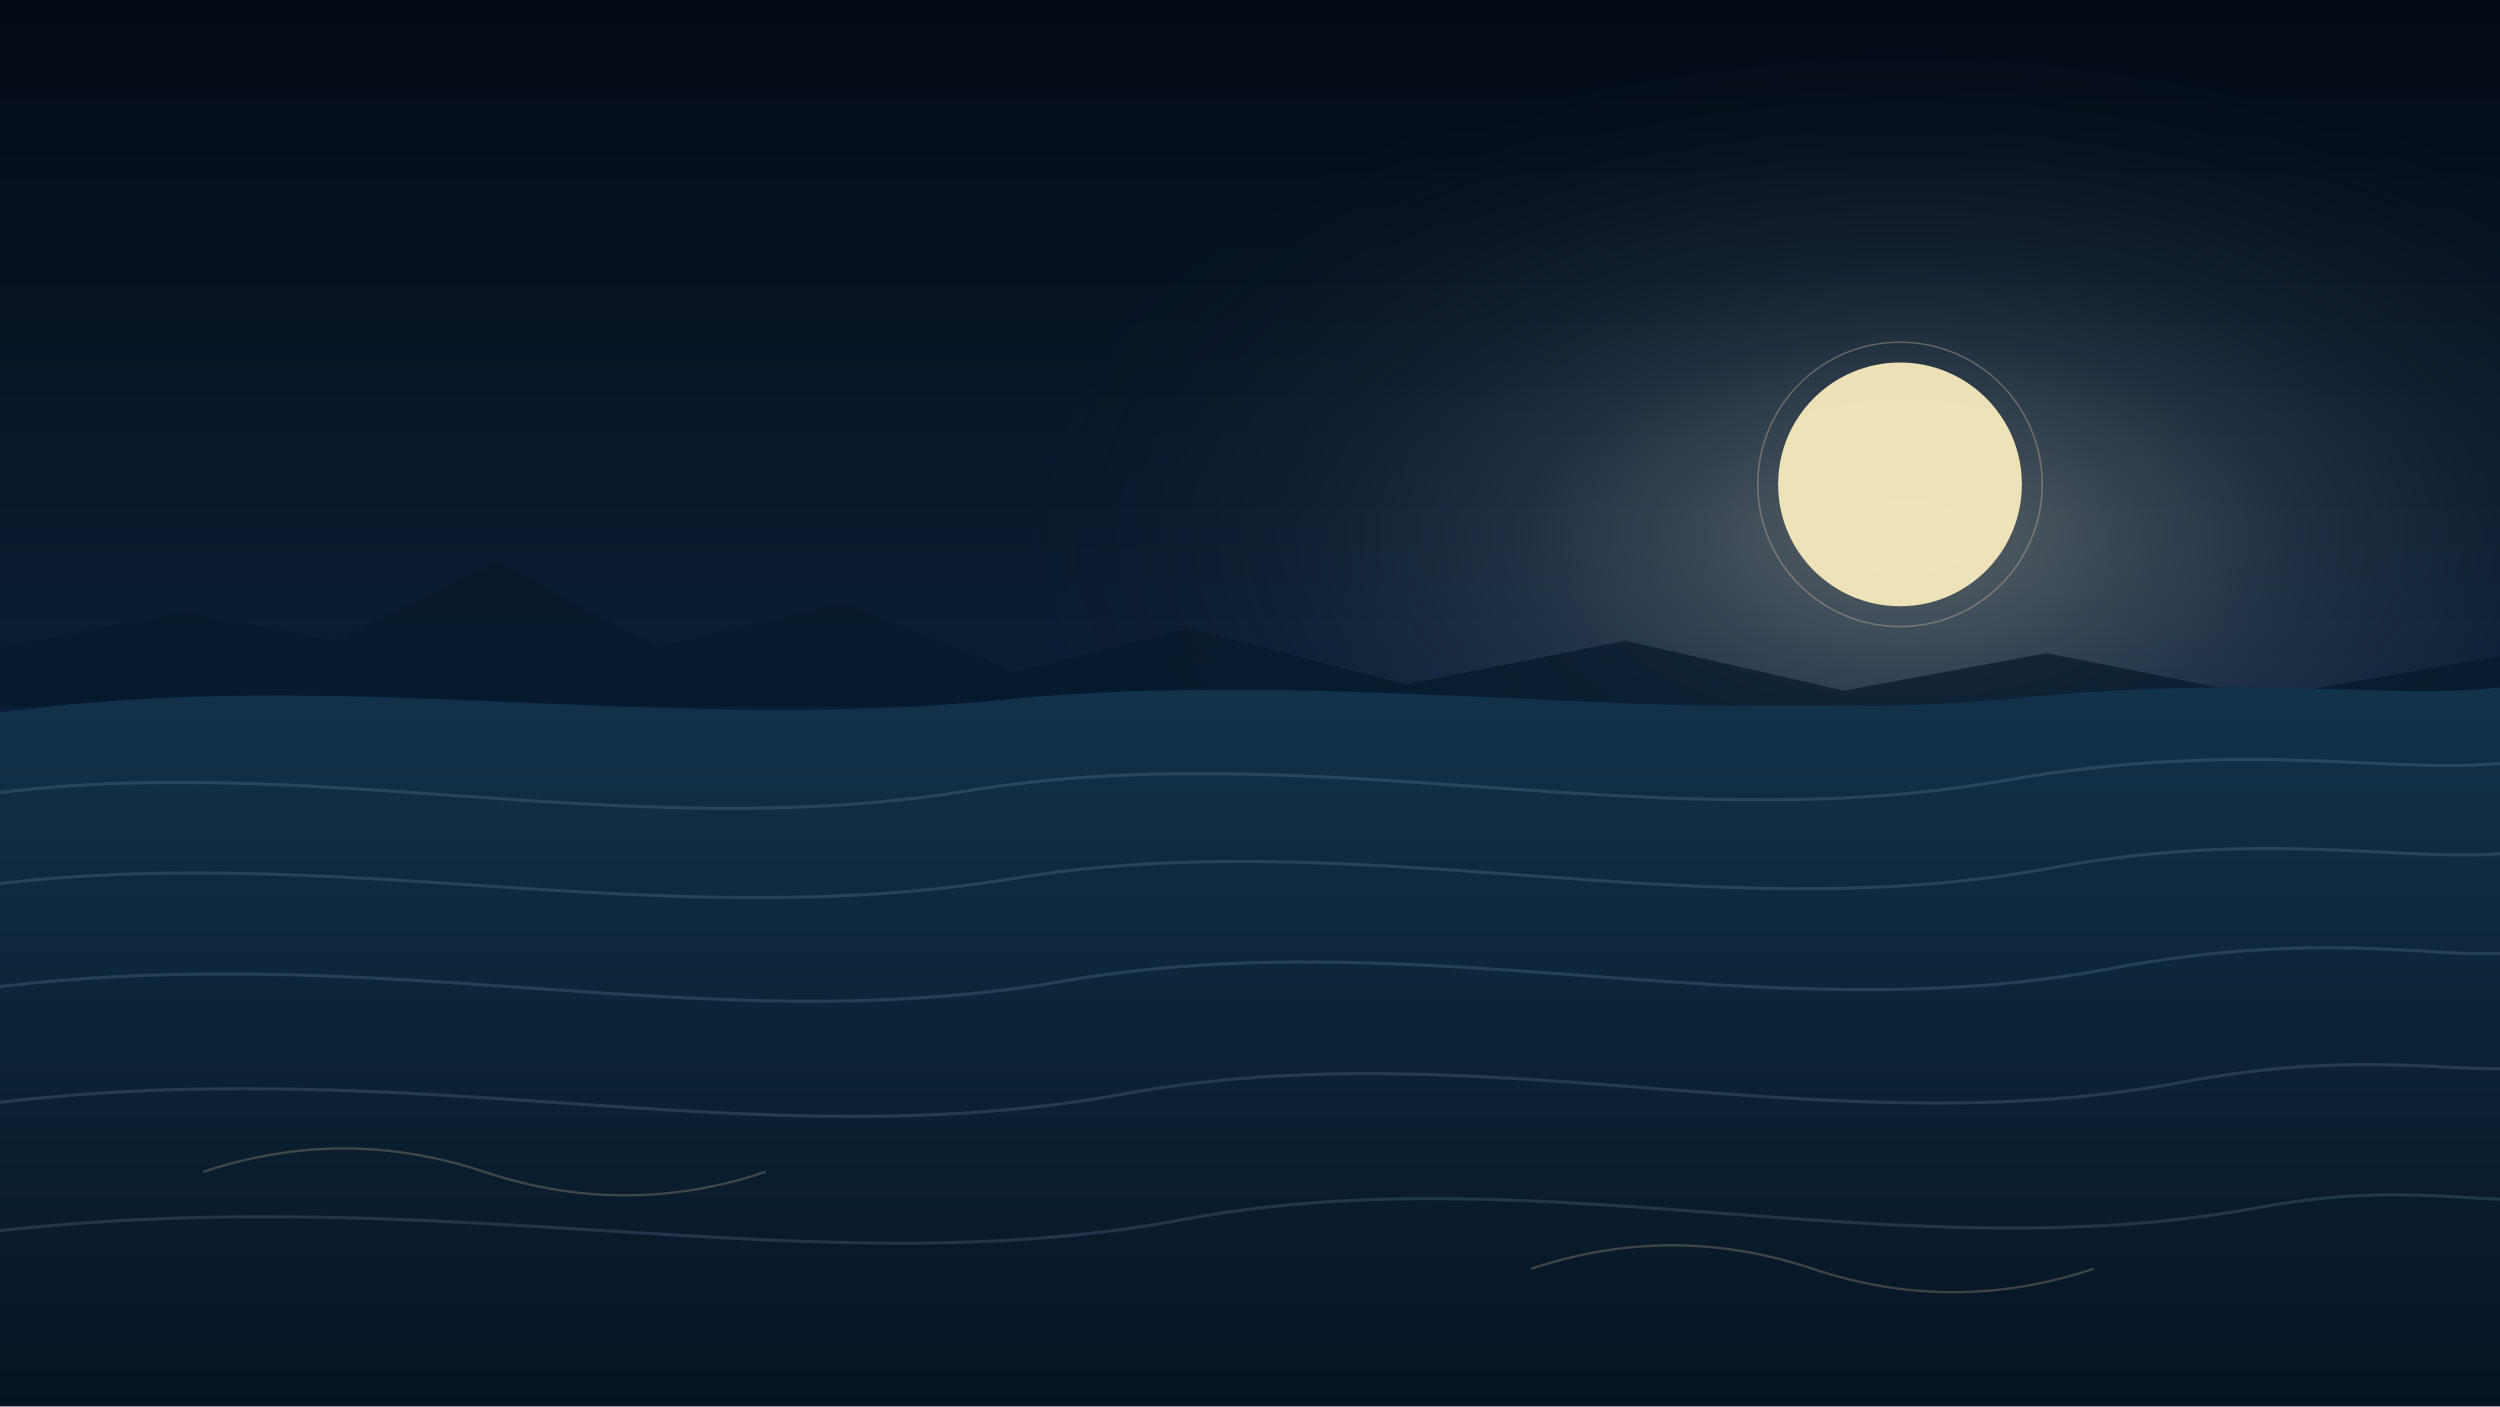
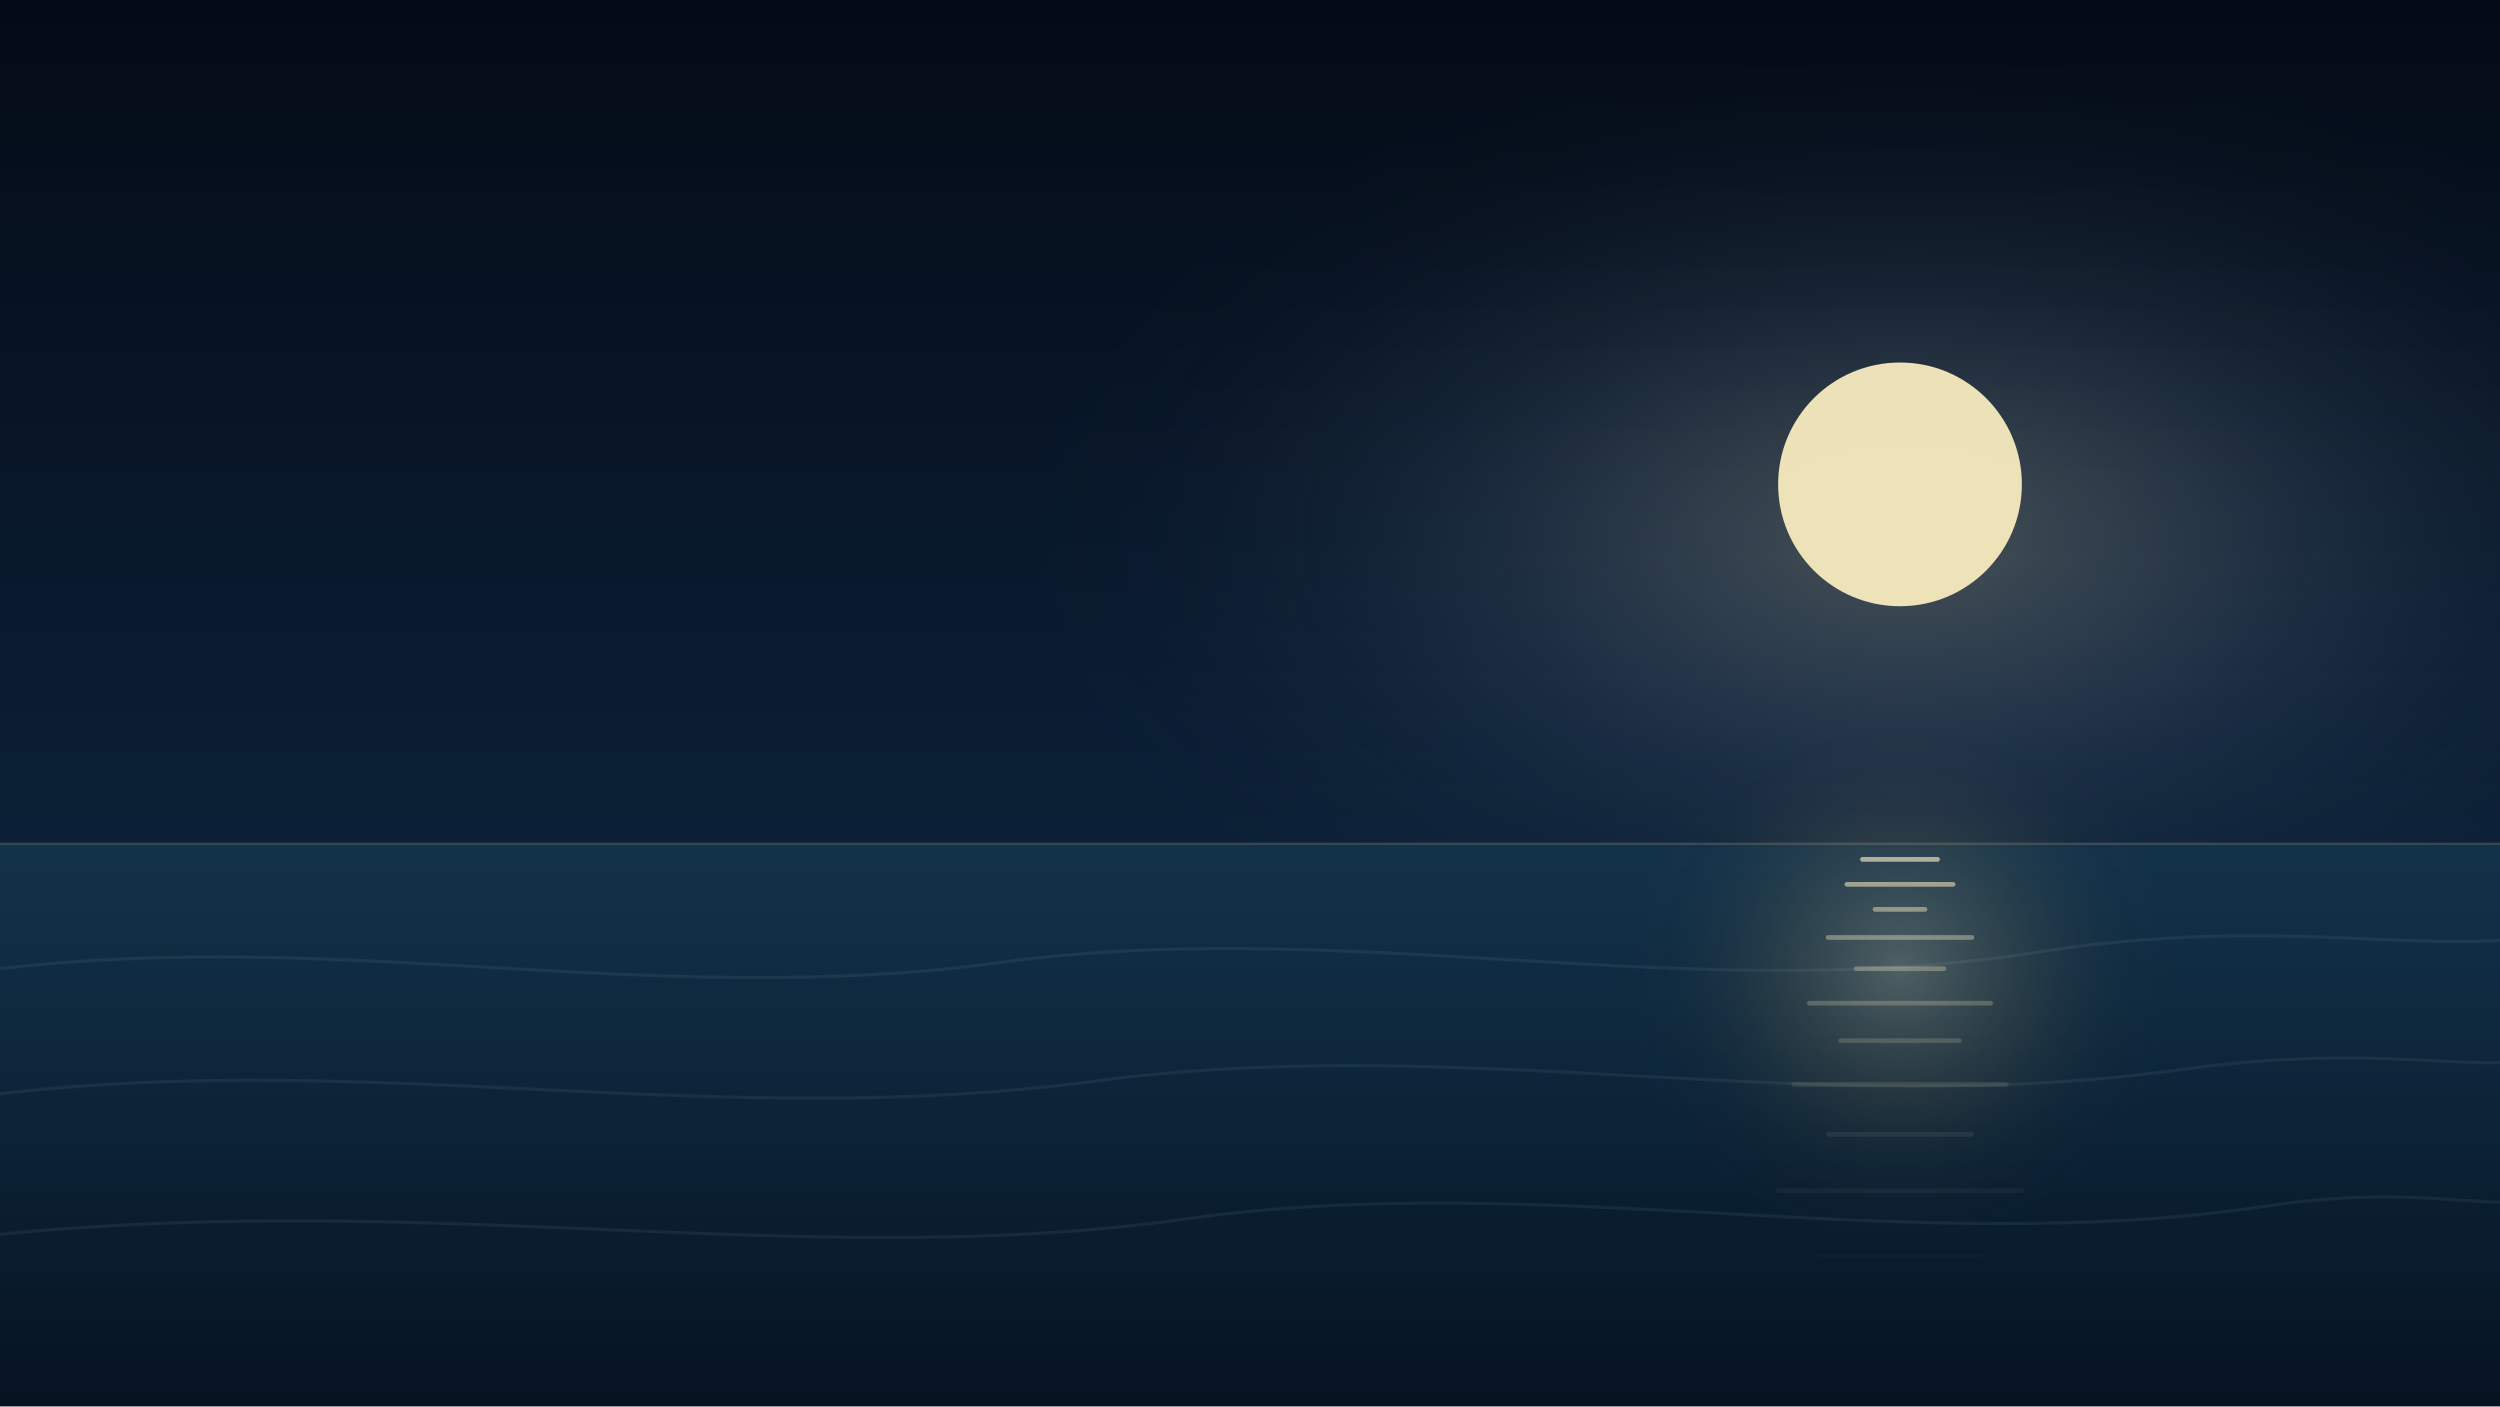
<svg xmlns="http://www.w3.org/2000/svg" viewBox="0 0 1600 900" preserveAspectRatio="xMidYMid slice">
  <defs>
    <linearGradient id="sky" x1="0" y1="0" x2="0" y2="1">
      <stop offset="0" stop-color="#040B16" />
-       <stop offset="0.48" stop-color="#0A1D33" />
-       <stop offset="1" stop-color="#173A55" />
+       <stop offset="0.52" stop-color="#0A1D33" />
+       <stop offset="1" stop-color="#123047" />
    </linearGradient>
    <radialGradient id="glow" cx="76%" cy="38%" r="36%">
-       <stop offset="0" stop-color="#FFF4CC" stop-opacity="0.34" />
-       <stop offset="0.42" stop-color="#C9DCEC" stop-opacity="0.12" />
+       <stop offset="0" stop-color="#FFF4CC" stop-opacity="0.26" />
+       <stop offset="0.45" stop-color="#C9DCEC" stop-opacity="0.10" />
      <stop offset="1" stop-color="#0A1D33" stop-opacity="0" />
    </radialGradient>
    <linearGradient id="sea" x1="0" y1="0" x2="0" y2="1">
      <stop offset="0" stop-color="#12324A" />
      <stop offset="1" stop-color="#061322" />
    </linearGradient>
-     <linearGradient id="reflection" x1="0" y1="0" x2="0" y2="1">
-       <stop offset="0" stop-color="#F3E6B8" stop-opacity="0.42" />
+     <linearGradient id="reflection" gradientUnits="userSpaceOnUse" x1="0" y1="540" x2="0" y2="880">
+       <stop offset="0" stop-color="#FFF4CC" stop-opacity="0.78" />
+       <stop offset="0.42" stop-color="#F3E6B8" stop-opacity="0.32" />
      <stop offset="1" stop-color="#F3E6B8" stop-opacity="0" />
    </linearGradient>
+     <radialGradient id="reflection-glow" gradientUnits="userSpaceOnUse" cx="1216" cy="620" r="180">
+       <stop offset="0" stop-color="#FFF4CC" stop-opacity="0.34" />
+       <stop offset="0.46" stop-color="#D8BD7A" stop-opacity="0.14" />
+       <stop offset="1" stop-color="#0A1D33" stop-opacity="0" />
+     </radialGradient>
  </defs>
  <rect width="1600" height="900" fill="url(#sky)" />
  <rect width="1600" height="900" fill="url(#glow)" />
  <circle cx="1216" cy="310" r="78" fill="#F5E8BC" opacity="0.96" />
-   <circle cx="1216" cy="310" r="91" fill="none" stroke="#F5E8BC" stroke-width="1" opacity="0.28" />
-   <path d="M0 452 L0 414 L118 392 L214 410 L318 360 L421 414 L540 386 L650 430 L760 402 L900 438 L1040 410 L1180 442 L1310 418 L1450 446 L1600 420 L1600 452 Z" fill="#06182A" opacity="0.72" />
-   <path d="M0 456 C220 426 420 470 640 448 C860 426 1080 468 1300 446 C1450 432 1530 448 1600 440 L1600 900 L0 900 Z" fill="url(#sea)" />
-   <g fill="none" stroke="#A9C6DD" stroke-width="2" opacity="0.16">
-     <path d="M-20 510 C190 478 400 542 620 506 C840 470 1060 538 1280 500 C1450 470 1540 500 1620 486" />
-     <path d="M-20 568 C210 536 420 600 650 562 C870 526 1090 596 1310 556 C1460 528 1550 556 1620 544" />
-     <path d="M-20 634 C240 598 450 668 680 628 C910 588 1130 662 1350 620 C1500 592 1570 618 1620 608" />
-     <path d="M-20 708 C260 670 480 744 720 700 C950 658 1170 736 1400 692 C1520 670 1580 690 1620 682" />
-     <path d="M-20 790 C280 752 520 826 760 780 C990 738 1220 816 1450 772 C1540 756 1590 772 1620 766" />
+   <rect x="0" y="540" width="1600" height="360" fill="url(#sea)" />
+   <ellipse cx="1216" cy="620" rx="190" ry="220" fill="url(#reflection-glow)" opacity="0.78" />
+   <g fill="none" stroke="url(#reflection)" stroke-width="3" stroke-linecap="round">
+     <path d="M1192 550 H1240" opacity="0.82" />
+     <path d="M1182 566 H1250" opacity="0.76" />
+     <path d="M1200 582 H1232" opacity="0.70" />
+     <path d="M1170 600 H1262" opacity="0.64" />
+     <path d="M1188 620 H1244" opacity="0.58" />
+     <path d="M1158 642 H1274" opacity="0.52" />
+     <path d="M1178 666 H1254" opacity="0.45" />
+     <path d="M1148 694 H1284" opacity="0.38" />
+     <path d="M1170 726 H1262" opacity="0.30" />
+     <path d="M1138 762 H1294" opacity="0.22" />
+     <path d="M1164 804 H1268" opacity="0.14" />
  </g>
-   <g fill="none" stroke="url(#reflection)" stroke-width="3" stroke-linecap="round" opacity="0.58">
-     <path d="M1198 462 L1232 462" />
-     <path d="M1184 500 L1248 500" />
-     <path d="M1204 540 L1228 540" />
-     <path d="M1176 582 L1256 582" />
-     <path d="M1200 628 L1232 628" />
-     <path d="M1168 678 L1264 678" />
-     <path d="M1196 734 L1236 734" />
+   <g fill="none" stroke="#A9C6DD" stroke-width="2" opacity="0.08">
+     <path d="M0 620 C220 594 420 646 640 616 C860 586 1080 644 1300 610 C1450 586 1540 610 1620 600" />
+     <path d="M0 700 C240 672 460 724 700 692 C940 660 1160 718 1400 684 C1520 668 1580 686 1620 678" />
+     <path d="M0 790 C280 762 520 814 760 780 C990 748 1220 806 1450 772 C1540 758 1590 774 1620 768" />
  </g>
-   <g fill="none" stroke="#D7C28D" stroke-width="1.5" opacity="0.26">
-     <path d="M130 750 Q220 720 310 750 Q400 780 490 750" />
-     <path d="M980 812 Q1070 782 1160 812 Q1250 842 1340 812" />
-   </g>
+   <path d="M0 540 H1600" stroke="#D7C28D" stroke-width="1.5" opacity="0.20" />
</svg>
